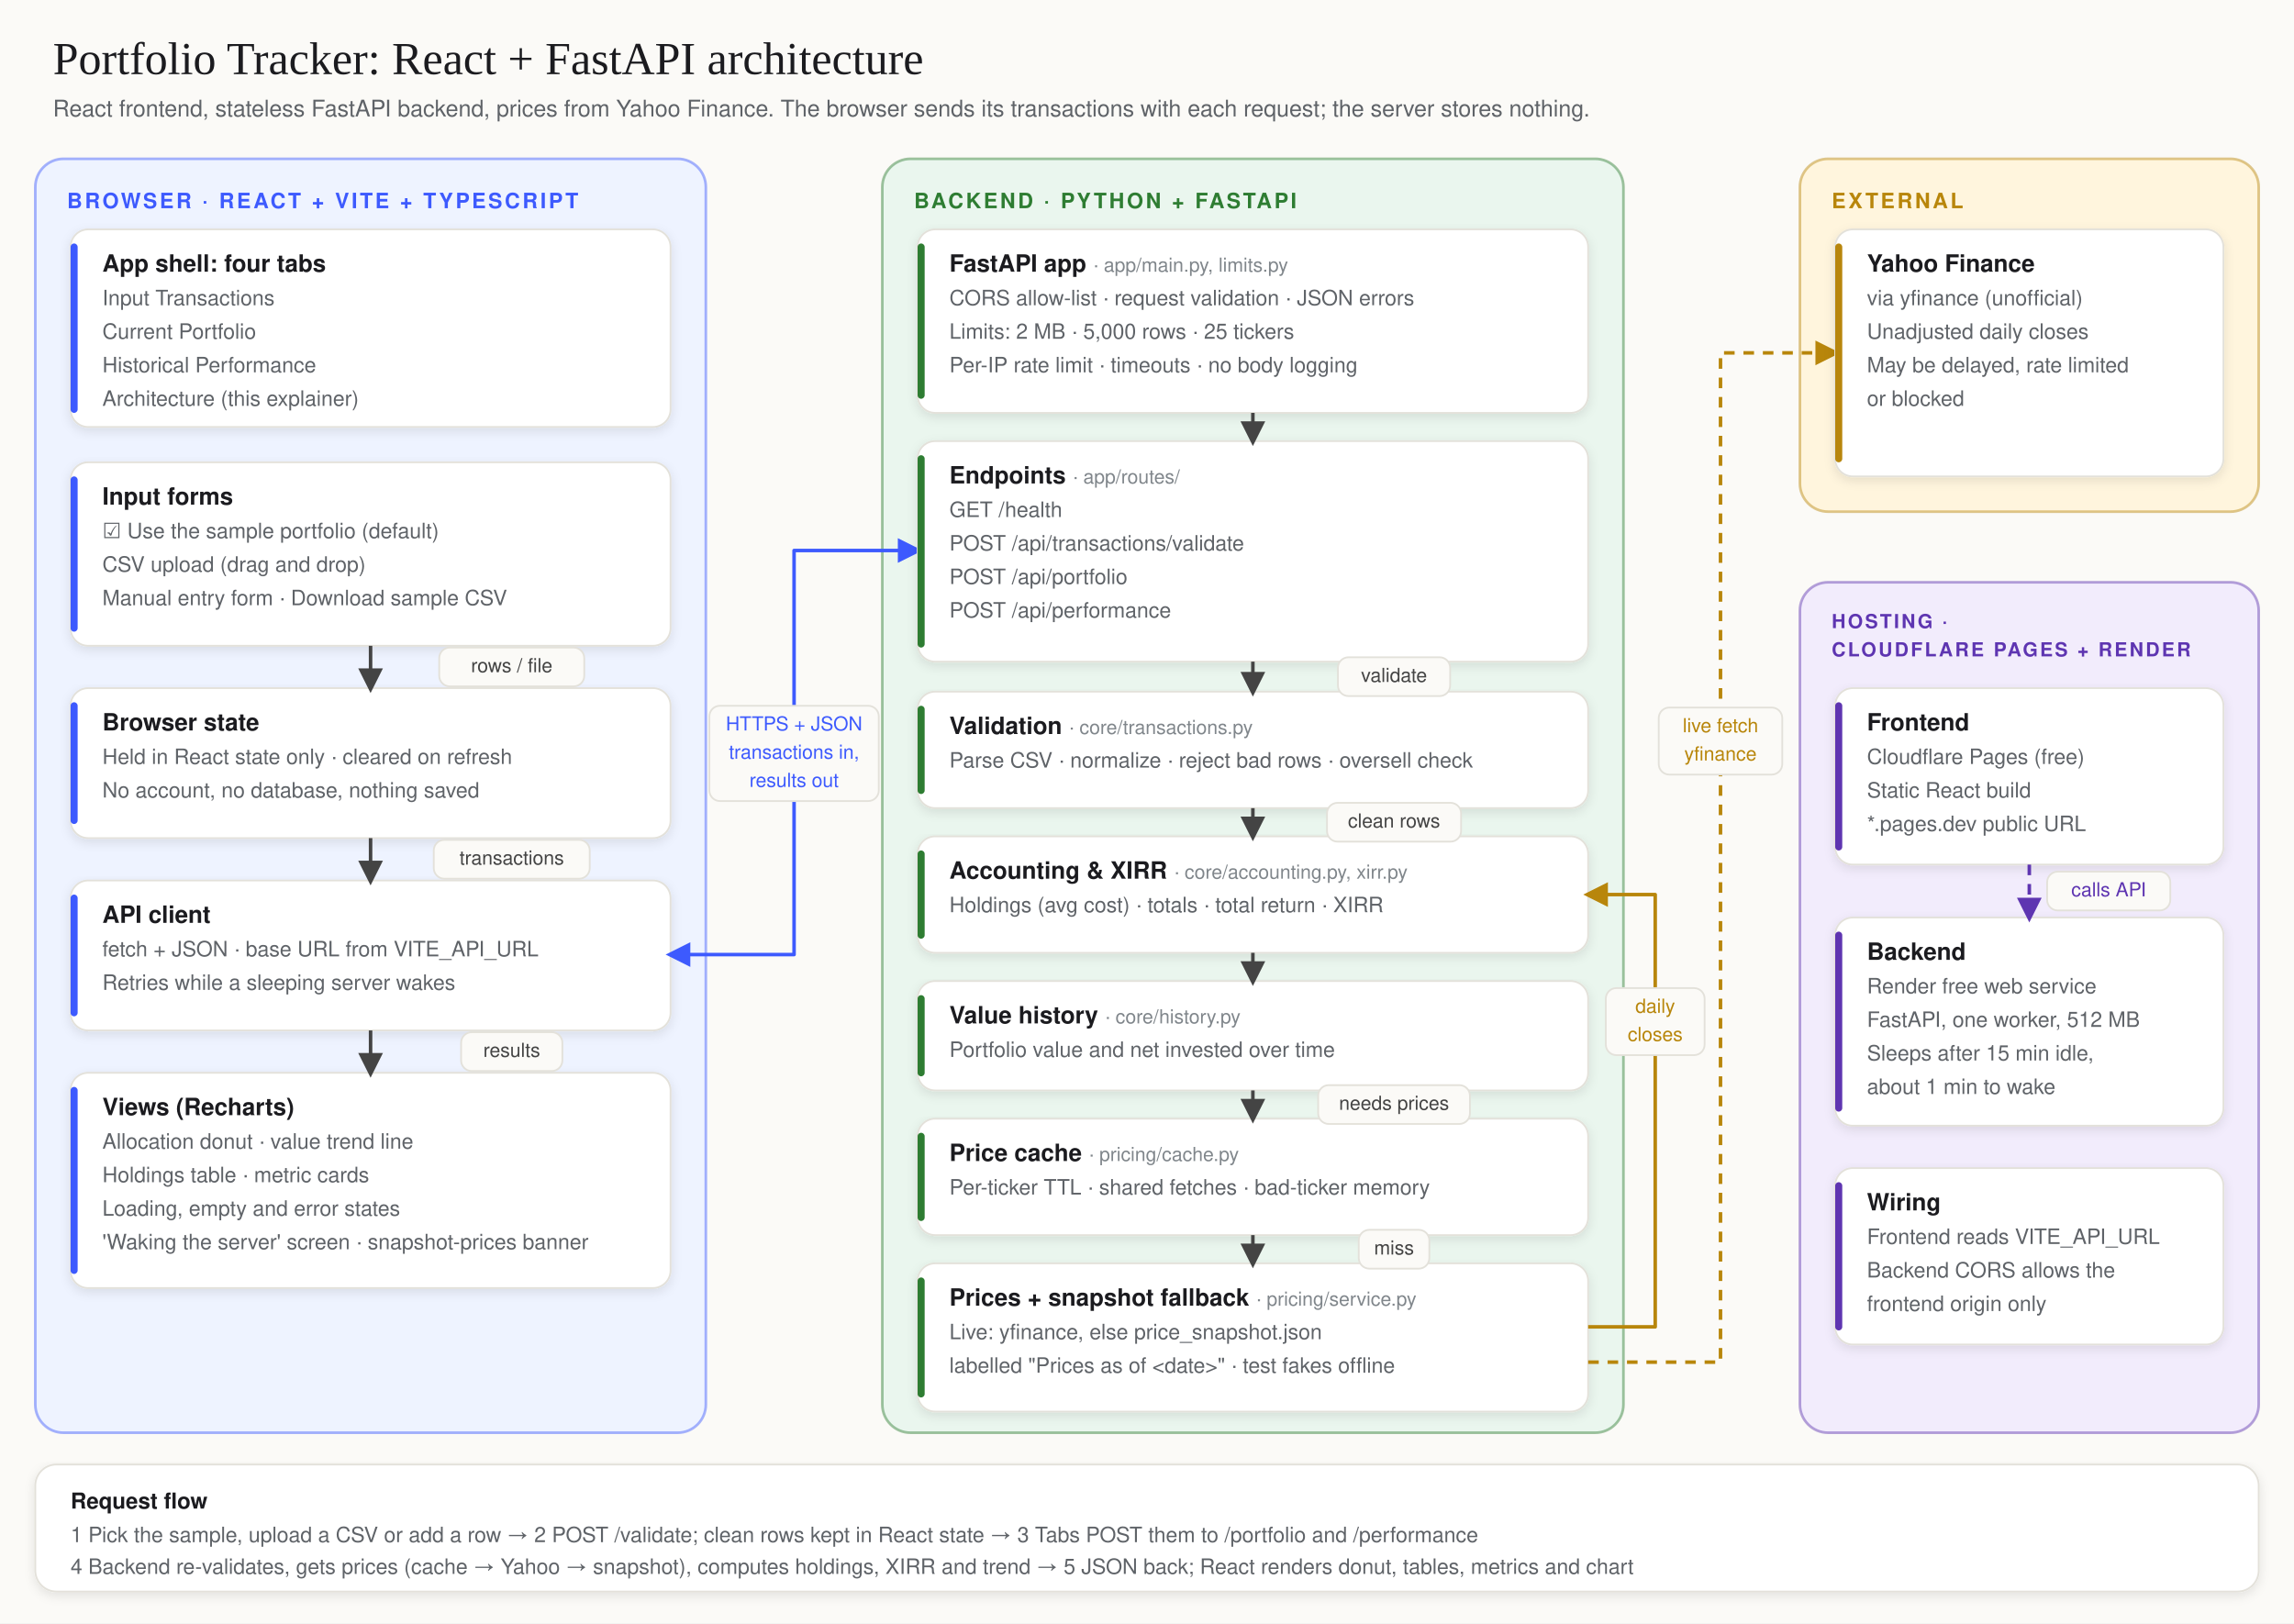
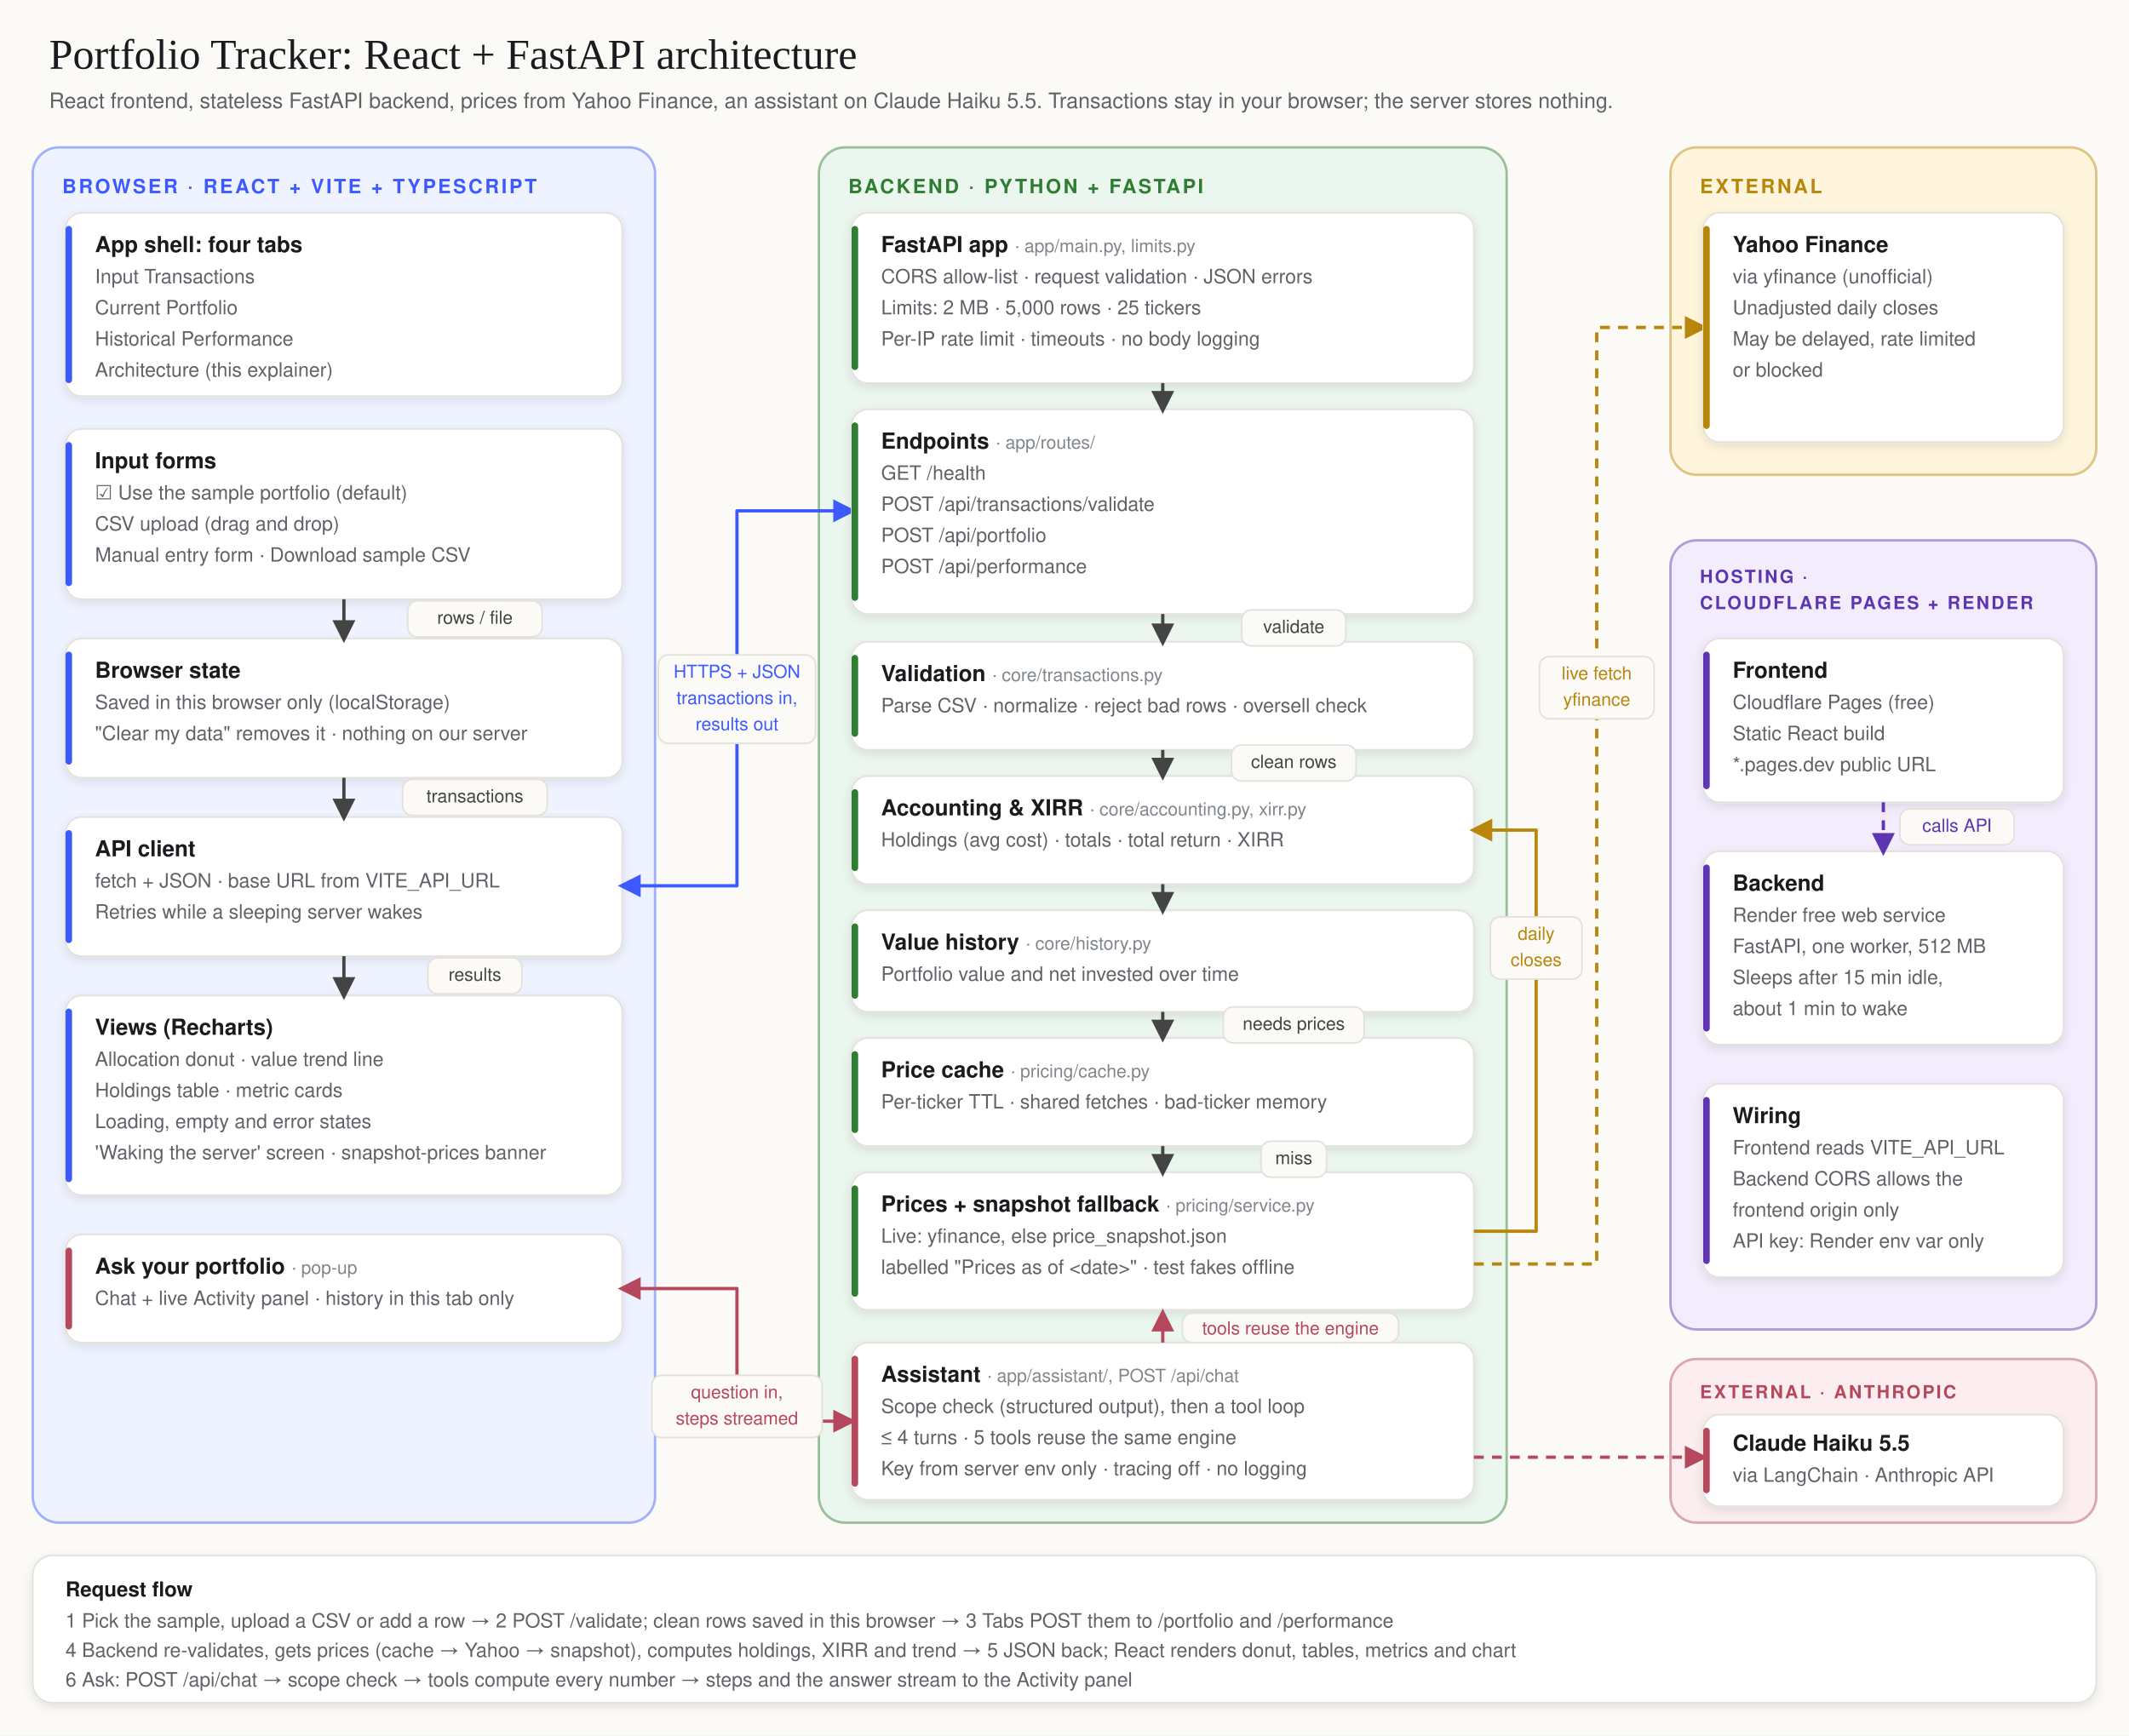
- <svg xmlns="http://www.w3.org/2000/svg" viewBox="0 0 1300 920" width="1300" height="920" font-family="-apple-system, 'Segoe UI', Helvetica, Arial, sans-serif">
+ <svg xmlns="http://www.w3.org/2000/svg" viewBox="0 0 1300 1060" width="1300" height="1060" font-family="-apple-system, 'Segoe UI', Helvetica, Arial, sans-serif">
  <defs>
    <filter id="sh" x="-5%" y="-5%" width="110%" height="120%">
      <feDropShadow dx="0" dy="2" stdDeviation="3" flood-color="#1B1B1F" flood-opacity="0.10" />
    </filter>
    <marker id="ah" viewBox="0 0 10 10" refX="8" refY="5" markerWidth="7" markerHeight="7" orient="auto-start-reverse">
      <path d="M0,0 L10,5 L0,10 z" fill="#444" />
    </marker>
    <marker id="ahb" viewBox="0 0 10 10" refX="8" refY="5" markerWidth="7" markerHeight="7" orient="auto-start-reverse">
      <path d="M0,0 L10,5 L0,10 z" fill="#B8860B" />
    </marker>
    <marker id="ahp" viewBox="0 0 10 10" refX="8" refY="5" markerWidth="7" markerHeight="7" orient="auto-start-reverse">
      <path d="M0,0 L10,5 L0,10 z" fill="#5E35B1" />
    </marker>
+     <marker id="ahr" viewBox="0 0 10 10" refX="8" refY="5" markerWidth="7" markerHeight="7" orient="auto-start-reverse">
+       <path d="M0,0 L10,5 L0,10 z" fill="#B5485D" />
+     </marker>
    <marker id="ahu" viewBox="0 0 10 10" refX="8" refY="5" markerWidth="7" markerHeight="7" orient="auto-start-reverse">
      <path d="M0,0 L10,5 L0,10 z" fill="#3D5AFE" />
    </marker>
  </defs>
-   <rect width="1300" height="920" fill="#FBFAF7" />
+   <rect width="1300" height="1060" fill="#FBFAF7" />
  <text x="30" y="42" font-family="Georgia, 'Times New Roman', serif" font-size="26" fill="#1B1B1F">Portfolio Tracker: React + FastAPI architecture</text>
-   <text x="30" y="66" font-size="13" fill="#5F6368">React frontend, stateless FastAPI backend, prices from Yahoo Finance. The browser sends its transactions with each request; the server stores nothing.</text>
-   <rect x="20" y="90" width="380" height="722" rx="16" fill="#EEF3FF" stroke="#3D5AFE" stroke-opacity="0.45" stroke-width="1.5" />
+   <text x="30" y="66" font-size="13" fill="#5F6368">React frontend, stateless FastAPI backend, prices from Yahoo Finance, an assistant on Claude Haiku 5.5. Transactions stay in your browser; the server stores nothing.</text>
+   <rect x="20" y="90" width="380" height="840" rx="16" fill="#EEF3FF" stroke="#3D5AFE" stroke-opacity="0.45" stroke-width="1.5" />
  <text x="38" y="118" font-size="12" font-weight="700" letter-spacing="1.4" fill="#3D5AFE">BROWSER  ·  REACT + VITE + TYPESCRIPT</text>
-   <rect x="500" y="90" width="420" height="722" rx="16" fill="#EAF6EE" stroke="#2E7D32" stroke-opacity="0.45" stroke-width="1.5" />
+   <rect x="500" y="90" width="420" height="840" rx="16" fill="#EAF6EE" stroke="#2E7D32" stroke-opacity="0.45" stroke-width="1.5" />
  <text x="518" y="118" font-size="12" font-weight="700" letter-spacing="1.4" fill="#2E7D32">BACKEND  ·  PYTHON + FASTAPI</text>
  <rect x="1020" y="90" width="260" height="200" rx="16" fill="#FFF5DD" stroke="#B8860B" stroke-opacity="0.45" stroke-width="1.5" />
  <text x="1038" y="118" font-size="12" font-weight="700" letter-spacing="1.4" fill="#B8860B">EXTERNAL</text>
  <rect x="1020" y="330" width="260" height="482" rx="16" fill="#F2ECFC" stroke="#5E35B1" stroke-opacity="0.45" stroke-width="1.5" />
  <text x="1038" y="356" font-size="11" font-weight="700" letter-spacing="1.2" fill="#5E35B1">HOSTING  ·</text>
  <text x="1038" y="372" font-size="11" font-weight="700" letter-spacing="1.2" fill="#5E35B1">CLOUDFLARE PAGES + RENDER</text>
  <g filter="url(#sh)">
    <rect x="40" y="130" width="340" height="112" rx="10" fill="#FFFFFF" stroke="#E3E1DA" />
    <rect x="40" y="138" width="4" height="96" rx="2" fill="#3D5AFE" />
  </g>
  <text x="58" y="154" font-size="13.5" font-weight="700" fill="#1B1B1F">App shell: four tabs</text>
  <text x="58" y="173" font-size="12" fill="#5F6368">Input Transactions</text>
  <text x="58" y="192" font-size="12" fill="#5F6368">Current Portfolio</text>
  <text x="58" y="211" font-size="12" fill="#5F6368">Historical Performance</text>
  <text x="58" y="230" font-size="12" fill="#5F6368">Architecture (this explainer)</text>
  <g filter="url(#sh)">
    <rect x="40" y="262" width="340" height="104" rx="10" fill="#FFFFFF" stroke="#E3E1DA" />
    <rect x="40" y="270" width="4" height="88" rx="2" fill="#3D5AFE" />
  </g>
  <text x="58" y="286" font-size="13.5" font-weight="700" fill="#1B1B1F">Input forms</text>
  <text x="58" y="305" font-size="12" fill="#5F6368">☑ Use the sample portfolio (default)</text>
  <text x="58" y="324" font-size="12" fill="#5F6368">CSV upload (drag and drop)</text>
  <text x="58" y="343" font-size="12" fill="#5F6368">Manual entry form · Download sample CSV</text>
  <g filter="url(#sh)">
    <rect x="40" y="390" width="340" height="85" rx="10" fill="#FFFFFF" stroke="#E3E1DA" />
    <rect x="40" y="398" width="4" height="69" rx="2" fill="#3D5AFE" />
  </g>
  <text x="58" y="414" font-size="13.5" font-weight="700" fill="#1B1B1F">Browser state</text>
-   <text x="58" y="433" font-size="12" fill="#5F6368">Held in React state only · cleared on refresh</text>
-   <text x="58" y="452" font-size="12" fill="#5F6368">No account, no database, nothing saved</text>
+   <text x="58" y="433" font-size="12" fill="#5F6368">Saved in this browser only (localStorage)</text>
+   <text x="58" y="452" font-size="12" fill="#5F6368">"Clear my data" removes it · nothing on our server</text>
  <g filter="url(#sh)">
    <rect x="40" y="499" width="340" height="85" rx="10" fill="#FFFFFF" stroke="#E3E1DA" />
    <rect x="40" y="507" width="4" height="69" rx="2" fill="#3D5AFE" />
  </g>
  <text x="58" y="523" font-size="13.5" font-weight="700" fill="#1B1B1F">API client</text>
  <text x="58" y="542" font-size="12" fill="#5F6368">fetch + JSON · base URL from VITE_API_URL</text>
  <text x="58" y="561" font-size="12" fill="#5F6368">Retries while a sleeping server wakes</text>
  <g filter="url(#sh)">
    <rect x="40" y="608" width="340" height="122" rx="10" fill="#FFFFFF" stroke="#E3E1DA" />
    <rect x="40" y="616" width="4" height="106" rx="2" fill="#3D5AFE" />
  </g>
  <text x="58" y="632" font-size="13.5" font-weight="700" fill="#1B1B1F">Views (Recharts)</text>
  <text x="58" y="651" font-size="12" fill="#5F6368">Allocation donut · value trend line</text>
  <text x="58" y="670" font-size="12" fill="#5F6368">Holdings table · metric cards</text>
  <text x="58" y="689" font-size="12" fill="#5F6368">Loading, empty and error states</text>
  <text x="58" y="708" font-size="12" fill="#5F6368">'Waking the server' screen · snapshot-prices banner</text>
  <path d="M210,366 V390" fill="none" stroke="#444" stroke-width="2" stroke-linejoin="round" marker-end="url(#ah)" />
  <path d="M210,475 V499" fill="none" stroke="#444" stroke-width="2" stroke-linejoin="round" marker-end="url(#ah)" />
  <path d="M210,584 V608" fill="none" stroke="#444" stroke-width="2" stroke-linejoin="round" marker-end="url(#ah)" />
  <rect x="248.9" y="367" width="82.2" height="22" rx="6" fill="#FBFAF7" stroke="#E3E1DA" />
  <text x="290" y="381" font-size="11" text-anchor="middle" fill="#444">rows / file</text>
  <rect x="245.8" y="476" width="88.4" height="22" rx="6" fill="#FBFAF7" stroke="#E3E1DA" />
  <text x="290" y="490" font-size="11" text-anchor="middle" fill="#444">transactions</text>
  <rect x="261.3" y="585" width="57.4" height="22" rx="6" fill="#FBFAF7" stroke="#E3E1DA" />
  <text x="290" y="599" font-size="11" text-anchor="middle" fill="#444">results</text>
  <path d="M380,541 H450 V312 H520" fill="none" stroke="#3D5AFE" stroke-width="2" stroke-linejoin="round" marker-end="url(#ahu)" marker-start="url(#ahu)" />
  <rect x="402" y="400" width="96" height="54" rx="6" fill="#FBFAF7" stroke="#E3E1DA" />
  <text x="450" y="414" font-size="11" text-anchor="middle" fill="#3D5AFE">HTTPS + JSON</text>
  <text x="450" y="430" font-size="11" text-anchor="middle" fill="#3D5AFE">transactions in,</text>
  <text x="450" y="446" font-size="11" text-anchor="middle" fill="#3D5AFE">results out</text>
  <g filter="url(#sh)">
    <rect x="520" y="130" width="380" height="104" rx="10" fill="#FFFFFF" stroke="#E3E1DA" />
    <rect x="520" y="138" width="4" height="88" rx="2" fill="#2E7D32" />
  </g>
  <text x="538" y="154" font-size="13.5" font-weight="700" fill="#1B1B1F">FastAPI app <tspan font-size="11" font-weight="400" fill="#80868B">· app/main.py, limits.py</tspan>
  </text>
  <text x="538" y="173" font-size="12" fill="#5F6368">CORS allow-list · request validation · JSON errors</text>
  <text x="538" y="192" font-size="12" fill="#5F6368">Limits: 2 MB · 5,000 rows · 25 tickers</text>
  <text x="538" y="211" font-size="12" fill="#5F6368">Per-IP rate limit · timeouts · no body logging</text>
  <g filter="url(#sh)">
    <rect x="520" y="250" width="380" height="125" rx="10" fill="#FFFFFF" stroke="#E3E1DA" />
    <rect x="520" y="258" width="4" height="109" rx="2" fill="#2E7D32" />
  </g>
  <text x="538" y="274" font-size="13.5" font-weight="700" fill="#1B1B1F">Endpoints <tspan font-size="11" font-weight="400" fill="#80868B">· app/routes/</tspan>
  </text>
  <text x="538" y="293" font-size="12" fill="#5F6368">GET  /health</text>
  <text x="538" y="312" font-size="12" fill="#5F6368">POST /api/transactions/validate</text>
  <text x="538" y="331" font-size="12" fill="#5F6368">POST /api/portfolio</text>
  <text x="538" y="350" font-size="12" fill="#5F6368">POST /api/performance</text>
  <g filter="url(#sh)">
    <rect x="520" y="392" width="380" height="66" rx="10" fill="#FFFFFF" stroke="#E3E1DA" />
    <rect x="520" y="400" width="4" height="50" rx="2" fill="#2E7D32" />
  </g>
  <text x="538" y="416" font-size="13.5" font-weight="700" fill="#1B1B1F">Validation <tspan font-size="11" font-weight="400" fill="#80868B">· core/transactions.py</tspan>
  </text>
  <text x="538" y="435" font-size="12" fill="#5F6368">Parse CSV · normalize · reject bad rows · oversell check</text>
  <g filter="url(#sh)">
    <rect x="520" y="474" width="380" height="66" rx="10" fill="#FFFFFF" stroke="#E3E1DA" />
    <rect x="520" y="482" width="4" height="50" rx="2" fill="#2E7D32" />
  </g>
  <text x="538" y="498" font-size="13.5" font-weight="700" fill="#1B1B1F">Accounting &amp; XIRR <tspan font-size="11" font-weight="400" fill="#80868B">· core/accounting.py, xirr.py</tspan>
  </text>
  <text x="538" y="517" font-size="12" fill="#5F6368">Holdings (avg cost) · totals · total return · XIRR</text>
  <g filter="url(#sh)">
    <rect x="520" y="556" width="380" height="62" rx="10" fill="#FFFFFF" stroke="#E3E1DA" />
    <rect x="520" y="564" width="4" height="46" rx="2" fill="#2E7D32" />
  </g>
  <text x="538" y="580" font-size="13.5" font-weight="700" fill="#1B1B1F">Value history <tspan font-size="11" font-weight="400" fill="#80868B">· core/history.py</tspan>
  </text>
  <text x="538" y="599" font-size="12" fill="#5F6368">Portfolio value and net invested over time</text>
  <g filter="url(#sh)">
    <rect x="520" y="634" width="380" height="66" rx="10" fill="#FFFFFF" stroke="#E3E1DA" />
    <rect x="520" y="642" width="4" height="50" rx="2" fill="#2E7D32" />
  </g>
  <text x="538" y="658" font-size="13.5" font-weight="700" fill="#1B1B1F">Price cache <tspan font-size="11" font-weight="400" fill="#80868B">· pricing/cache.py</tspan>
  </text>
  <text x="538" y="677" font-size="12" fill="#5F6368">Per-ticker TTL · shared fetches · bad-ticker memory</text>
  <g filter="url(#sh)">
    <rect x="520" y="716" width="380" height="84" rx="10" fill="#FFFFFF" stroke="#E3E1DA" />
    <rect x="520" y="724" width="4" height="68" rx="2" fill="#2E7D32" />
  </g>
  <text x="538" y="740" font-size="13.5" font-weight="700" fill="#1B1B1F">Prices + snapshot fallback <tspan font-size="11" font-weight="400" fill="#80868B">· pricing/service.py</tspan>
  </text>
  <text x="538" y="759" font-size="12" fill="#5F6368">Live: yfinance, else price_snapshot.json</text>
  <text x="538" y="778" font-size="12" fill="#5F6368">labelled "Prices as of &lt;date&gt;" · test fakes offline</text>
  <path d="M710,234 V250" fill="none" stroke="#444" stroke-width="2" stroke-linejoin="round" marker-end="url(#ah)" />
  <path d="M710,375 V392" fill="none" stroke="#444" stroke-width="2" stroke-linejoin="round" marker-end="url(#ah)" />
  <rect x="758.2" y="372.5" width="63.6" height="22" rx="6" fill="#FBFAF7" stroke="#E3E1DA" />
  <text x="790" y="386.5" font-size="11" text-anchor="middle" fill="#444">validate</text>
  <path d="M710,458 V474" fill="none" stroke="#444" stroke-width="2" stroke-linejoin="round" marker-end="url(#ah)" />
  <rect x="752" y="455" width="76" height="22" rx="6" fill="#FBFAF7" stroke="#E3E1DA" />
  <text x="790" y="469" font-size="11" text-anchor="middle" fill="#444">clean rows</text>
  <path d="M710,540 V556" fill="none" stroke="#444" stroke-width="2" stroke-linejoin="round" marker-end="url(#ah)" />
  <path d="M710,618 V634" fill="none" stroke="#444" stroke-width="2" stroke-linejoin="round" marker-end="url(#ah)" />
  <rect x="747" y="615" width="86" height="22" rx="6" fill="#FBFAF7" stroke="#E3E1DA" />
  <text x="790" y="629" font-size="11" text-anchor="middle" fill="#444">needs prices</text>
  <path d="M710,700 V716" fill="none" stroke="#444" stroke-width="2" stroke-linejoin="round" marker-end="url(#ah)" />
  <rect x="770" y="697" width="40" height="22" rx="6" fill="#FBFAF7" stroke="#E3E1DA" />
  <text x="790" y="711" font-size="11" text-anchor="middle" fill="#444">miss</text>
  <path d="M900,752 H938 V507 H900" fill="none" stroke="#B8860B" stroke-width="2" stroke-linejoin="round" marker-end="url(#ahb)" />
  <rect x="910" y="560" width="56" height="38" rx="6" fill="#FBFAF7" stroke="#E3E1DA" />
  <text x="938" y="574" font-size="11" text-anchor="middle" fill="#B8860B">daily</text>
  <text x="938" y="590" font-size="11" text-anchor="middle" fill="#B8860B">closes</text>
  <path d="M900,772 H975 V200 H1040" fill="none" stroke="#B8860B" stroke-width="2" stroke-linejoin="round" stroke-dasharray="6 5" marker-end="url(#ahb)" />
  <rect x="940" y="401" width="70" height="38" rx="6" fill="#FBFAF7" stroke="#E3E1DA" />
  <text x="975" y="415" font-size="11" text-anchor="middle" fill="#B8860B">live fetch</text>
  <text x="975" y="431" font-size="11" text-anchor="middle" fill="#B8860B">yfinance</text>
  <g filter="url(#sh)">
    <rect x="1040" y="130" width="220" height="140" rx="10" fill="#FFFFFF" stroke="#E3E1DA" />
    <rect x="1040" y="138" width="4" height="124" rx="2" fill="#B8860B" />
  </g>
  <text x="1058" y="154" font-size="13.5" font-weight="700" fill="#1B1B1F">Yahoo Finance</text>
  <text x="1058" y="173" font-size="12" fill="#5F6368">via yfinance (unofficial)</text>
  <text x="1058" y="192" font-size="12" fill="#5F6368">Unadjusted daily closes</text>
  <text x="1058" y="211" font-size="12" fill="#5F6368">May be delayed, rate limited</text>
  <text x="1058" y="230" font-size="12" fill="#5F6368">or blocked</text>
  <g filter="url(#sh)">
    <rect x="1040" y="390" width="220" height="100" rx="10" fill="#FFFFFF" stroke="#E3E1DA" />
    <rect x="1040" y="398" width="4" height="84" rx="2" fill="#5E35B1" />
  </g>
  <text x="1058" y="414" font-size="13.5" font-weight="700" fill="#1B1B1F">Frontend</text>
  <text x="1058" y="433" font-size="12" fill="#5F6368">Cloudflare Pages (free)</text>
  <text x="1058" y="452" font-size="12" fill="#5F6368">Static React build</text>
  <text x="1058" y="471" font-size="12" fill="#5F6368">*.pages.dev public URL</text>
  <g filter="url(#sh)">
    <rect x="1040" y="520" width="220" height="118" rx="10" fill="#FFFFFF" stroke="#E3E1DA" />
    <rect x="1040" y="528" width="4" height="102" rx="2" fill="#5E35B1" />
  </g>
  <text x="1058" y="544" font-size="13.5" font-weight="700" fill="#1B1B1F">Backend</text>
  <text x="1058" y="563" font-size="12" fill="#5F6368">Render free web service</text>
  <text x="1058" y="582" font-size="12" fill="#5F6368">FastAPI, one worker, 512 MB</text>
  <text x="1058" y="601" font-size="12" fill="#5F6368">Sleeps after 15 min idle,</text>
  <text x="1058" y="620" font-size="12" fill="#5F6368">about 1 min to wake</text>
  <g filter="url(#sh)">
-     <rect x="1040" y="662" width="220" height="100" rx="10" fill="#FFFFFF" stroke="#E3E1DA" />
-     <rect x="1040" y="670" width="4" height="84" rx="2" fill="#5E35B1" />
+     <rect x="1040" y="662" width="220" height="118" rx="10" fill="#FFFFFF" stroke="#E3E1DA" />
+     <rect x="1040" y="670" width="4" height="102" rx="2" fill="#5E35B1" />
  </g>
  <text x="1058" y="686" font-size="13.5" font-weight="700" fill="#1B1B1F">Wiring</text>
  <text x="1058" y="705" font-size="12" fill="#5F6368">Frontend reads VITE_API_URL</text>
  <text x="1058" y="724" font-size="12" fill="#5F6368">Backend CORS allows the</text>
  <text x="1058" y="743" font-size="12" fill="#5F6368">frontend origin only</text>
+   <text x="1058" y="762" font-size="12" fill="#5F6368">API key: Render env var only</text>
  <path d="M1150,490 V520" fill="none" stroke="#5E35B1" stroke-width="2" stroke-linejoin="round" stroke-dasharray="6 5" marker-end="url(#ahp)" />
  <rect x="1160.1" y="494" width="69.8" height="22" rx="6" fill="#FBFAF7" stroke="#E3E1DA" />
  <text x="1195" y="508" font-size="11" text-anchor="middle" fill="#5E35B1">calls API</text>
-   <rect x="20" y="830" width="1260" height="72" rx="12" fill="#FFFFFF" stroke="#E3E1DA" filter="url(#sh)" />
-   <text x="40" y="855" font-size="12.5" font-weight="700" fill="#1B1B1F">Request flow</text>
-   <text x="40" y="874" font-size="12" fill="#5F6368">1  Pick the sample, upload a CSV or add a row   →   2  POST /validate; clean rows kept in React state   →   3  Tabs POST them to /portfolio and /performance</text>
-   <text x="40" y="892" font-size="12" fill="#5F6368">4  Backend re-validates, gets prices (cache → Yahoo → snapshot), computes holdings, XIRR and trend   →   5  JSON back; React renders donut, tables, metrics and chart</text>
+   <g filter="url(#sh)">
+     <rect x="40" y="754" width="340" height="66" rx="10" fill="#FFFFFF" stroke="#E3E1DA" />
+     <rect x="40" y="762" width="4" height="50" rx="2" fill="#B5485D" />
+   </g>
+   <text x="58" y="778" font-size="13.5" font-weight="700" fill="#1B1B1F">Ask your portfolio <tspan font-size="11" font-weight="400" fill="#80868B">· pop-up</tspan>
+   </text>
+   <text x="58" y="797" font-size="12" fill="#5F6368">Chat + live Activity panel · history in this tab only</text>
+   <g filter="url(#sh)">
+     <rect x="520" y="820" width="380" height="96" rx="10" fill="#FFFFFF" stroke="#E3E1DA" />
+     <rect x="520" y="828" width="4" height="80" rx="2" fill="#B5485D" />
+   </g>
+   <text x="538" y="844" font-size="13.5" font-weight="700" fill="#1B1B1F">Assistant <tspan font-size="11" font-weight="400" fill="#80868B">· app/assistant/, POST /api/chat</tspan>
+   </text>
+   <text x="538" y="863" font-size="12" fill="#5F6368">Scope check (structured output), then a tool loop</text>
+   <text x="538" y="882" font-size="12" fill="#5F6368">≤ 4 turns · 5 tools reuse the same engine</text>
+   <text x="538" y="901" font-size="12" fill="#5F6368">Key from server env only · tracing off · no logging</text>
+   <path d="M710,820 V802" fill="none" stroke="#B5485D" stroke-width="2" stroke-linejoin="round" marker-end="url(#ahr)" />
+   <rect x="722" y="802" width="132" height="18" rx="6" fill="#FBFAF7" stroke="#E3E1DA" />
+   <text x="788" y="815" font-size="11" text-anchor="middle" fill="#B5485D">tools reuse the engine</text>
+   <path d="M380,787 H450 V868 H520" fill="none" stroke="#B5485D" stroke-width="2" stroke-linejoin="round" marker-end="url(#ahr)" marker-start="url(#ahr)" />
+   <rect x="398" y="840" width="104" height="38" rx="6" fill="#FBFAF7" stroke="#E3E1DA" />
+   <text x="450" y="854" font-size="11" text-anchor="middle" fill="#B5485D">question in,</text>
+   <text x="450" y="870" font-size="11" text-anchor="middle" fill="#B5485D">steps streamed</text>
+   <rect x="1020" y="830" width="260" height="100" rx="16" fill="#FBEDF0" stroke="#B5485D" stroke-opacity="0.45" stroke-width="1.5" />
+   <text x="1038" y="854" font-size="11" font-weight="700" letter-spacing="1.2" fill="#B5485D">EXTERNAL  ·  ANTHROPIC</text>
+   <g filter="url(#sh)">
+     <rect x="1040" y="864" width="220" height="56" rx="10" fill="#FFFFFF" stroke="#E3E1DA" />
+     <rect x="1040" y="872" width="4" height="40" rx="2" fill="#B5485D" />
+   </g>
+   <text x="1058" y="886" font-size="13.5" font-weight="700" fill="#1B1B1F">Claude Haiku 5.5</text>
+   <text x="1058" y="905" font-size="12" fill="#5F6368">via LangChain · Anthropic API</text>
+   <path d="M900,890 H1040" fill="none" stroke="#B5485D" stroke-width="2" stroke-dasharray="6 5" marker-end="url(#ahr)" />
+   <rect x="20" y="950" width="1260" height="90" rx="12" fill="#FFFFFF" stroke="#E3E1DA" filter="url(#sh)" />
+   <text x="40" y="975" font-size="12.5" font-weight="700" fill="#1B1B1F">Request flow</text>
+   <text x="40" y="994" font-size="12" fill="#5F6368">1  Pick the sample, upload a CSV or add a row   →   2  POST /validate; clean rows saved in this browser   →   3  Tabs POST them to /portfolio and /performance</text>
+   <text x="40" y="1012" font-size="12" fill="#5F6368">4  Backend re-validates, gets prices (cache → Yahoo → snapshot), computes holdings, XIRR and trend   →   5  JSON back; React renders donut, tables, metrics and chart</text>
+   <text x="40" y="1030" font-size="12" fill="#5F6368">6  Ask: POST /api/chat → scope check → tools compute every number → steps and the answer stream to the Activity panel</text>
</svg>
